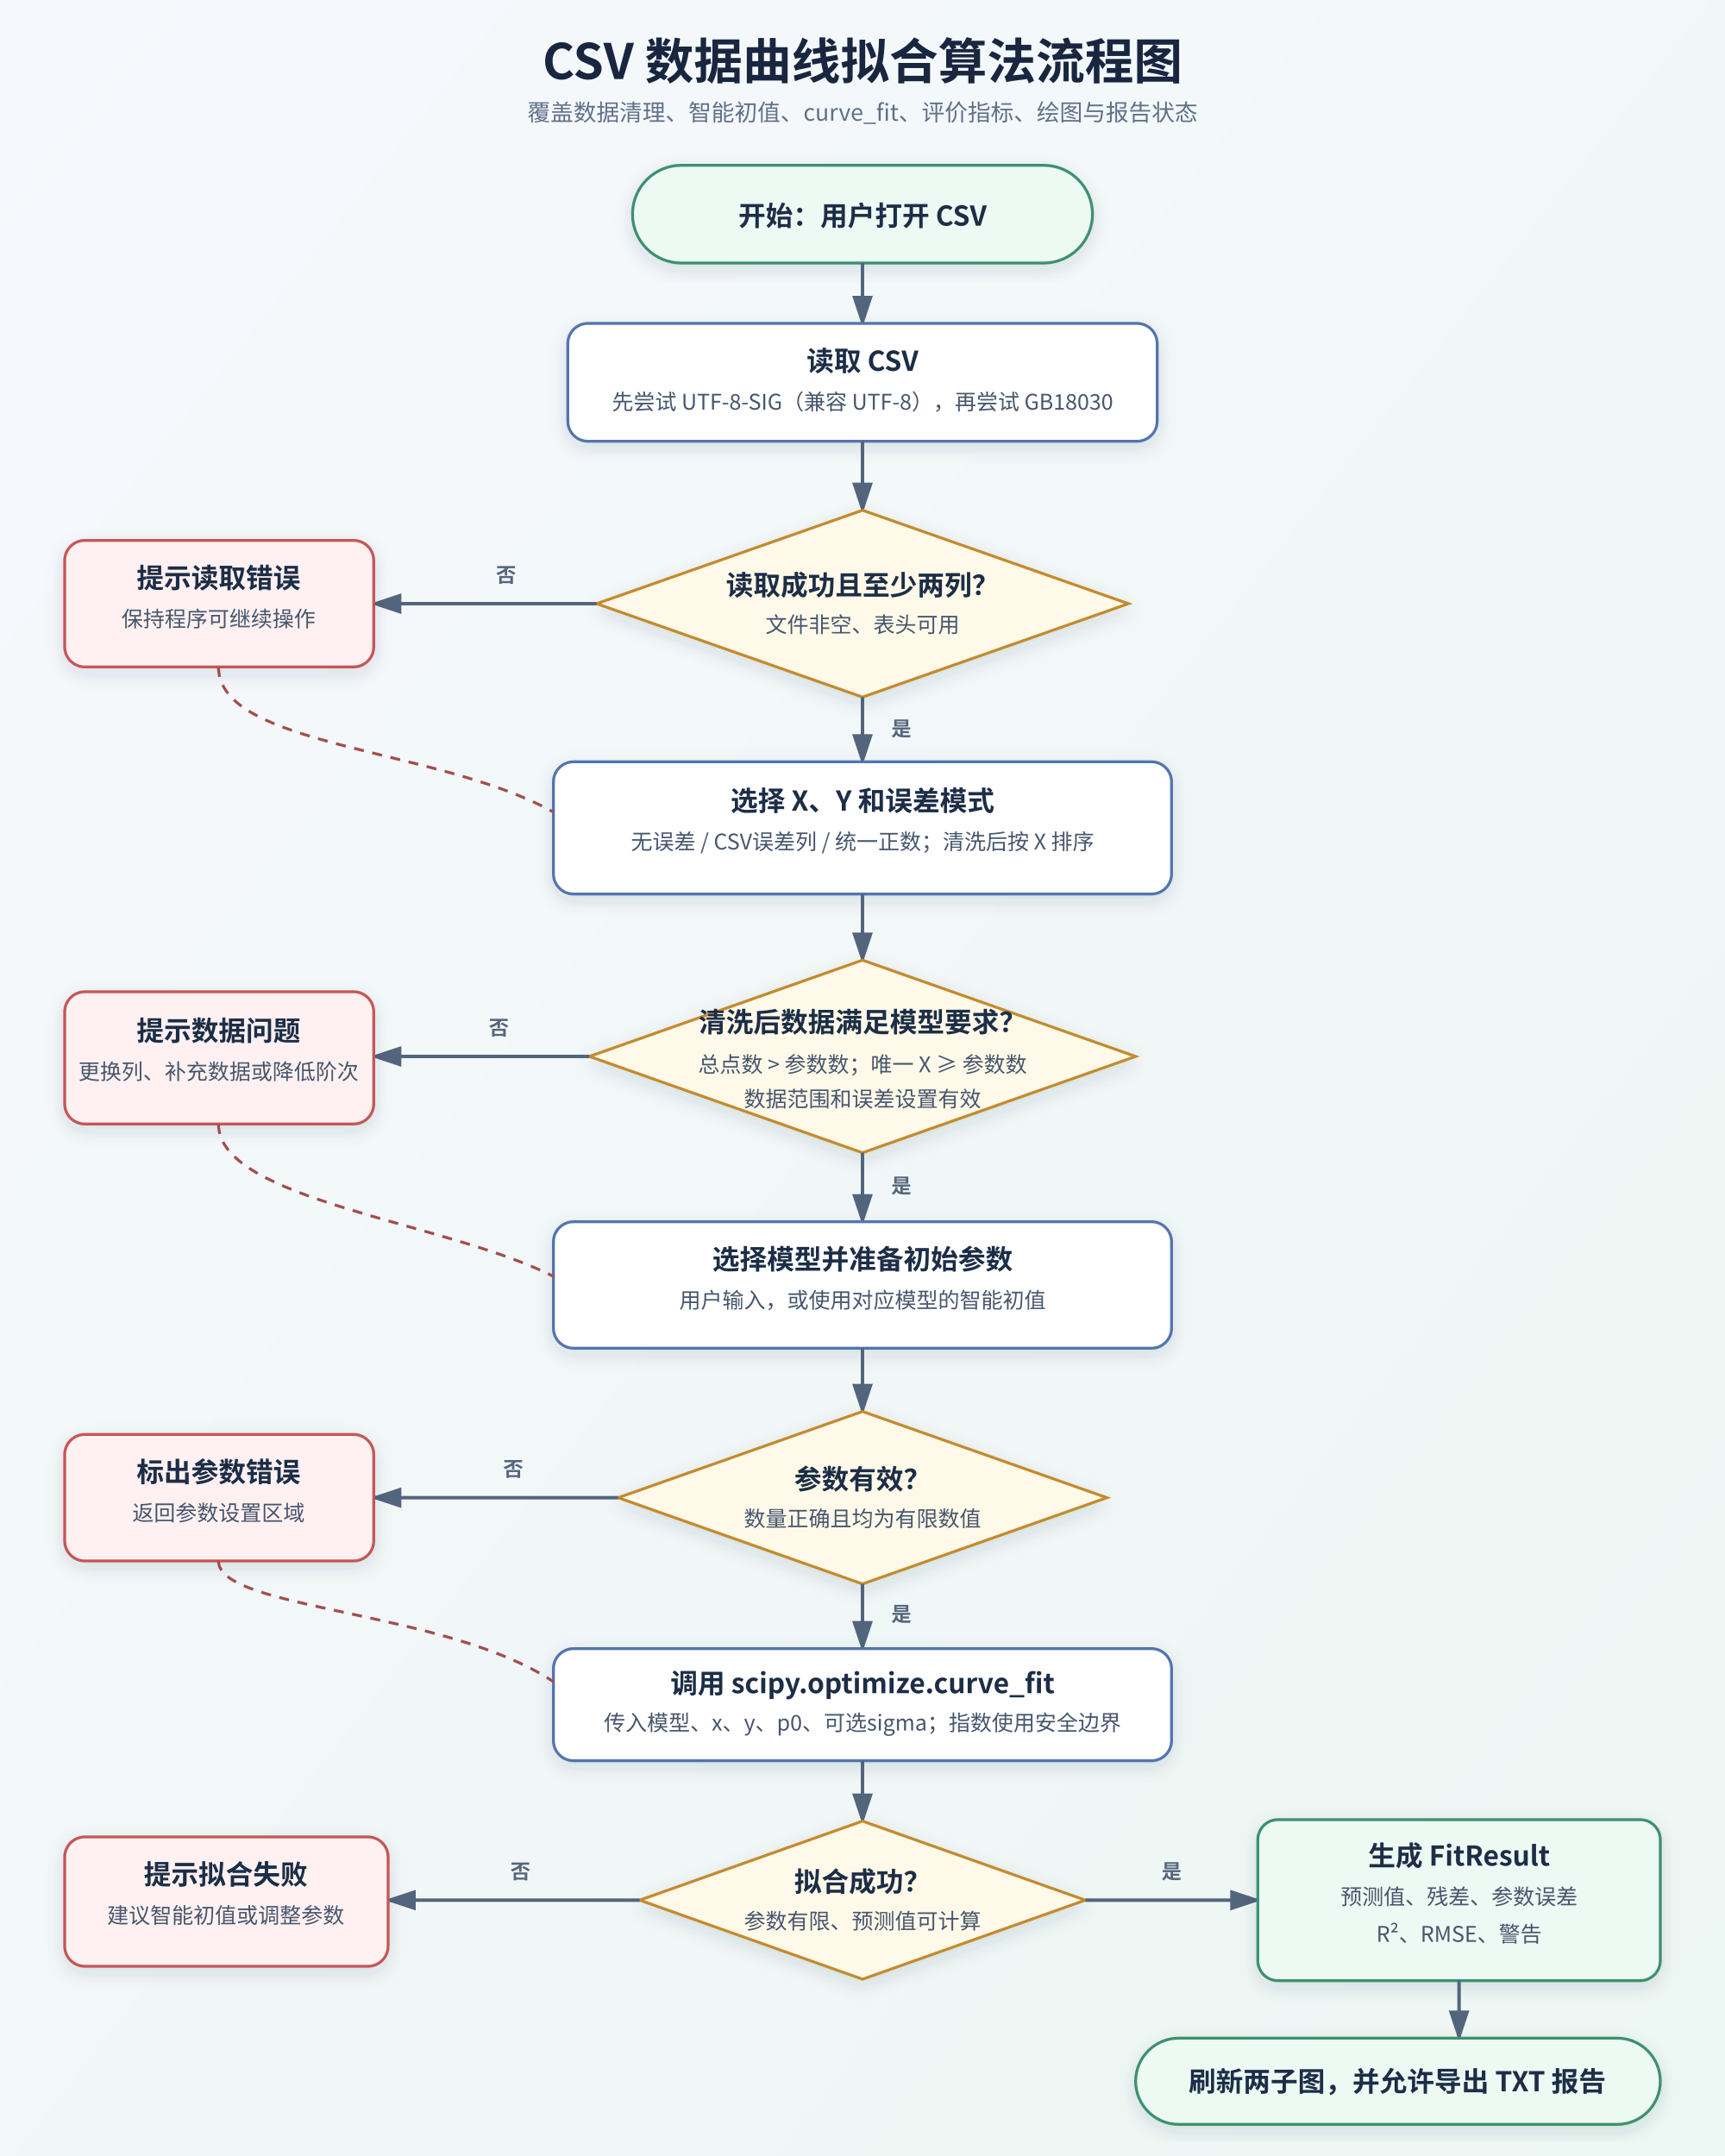
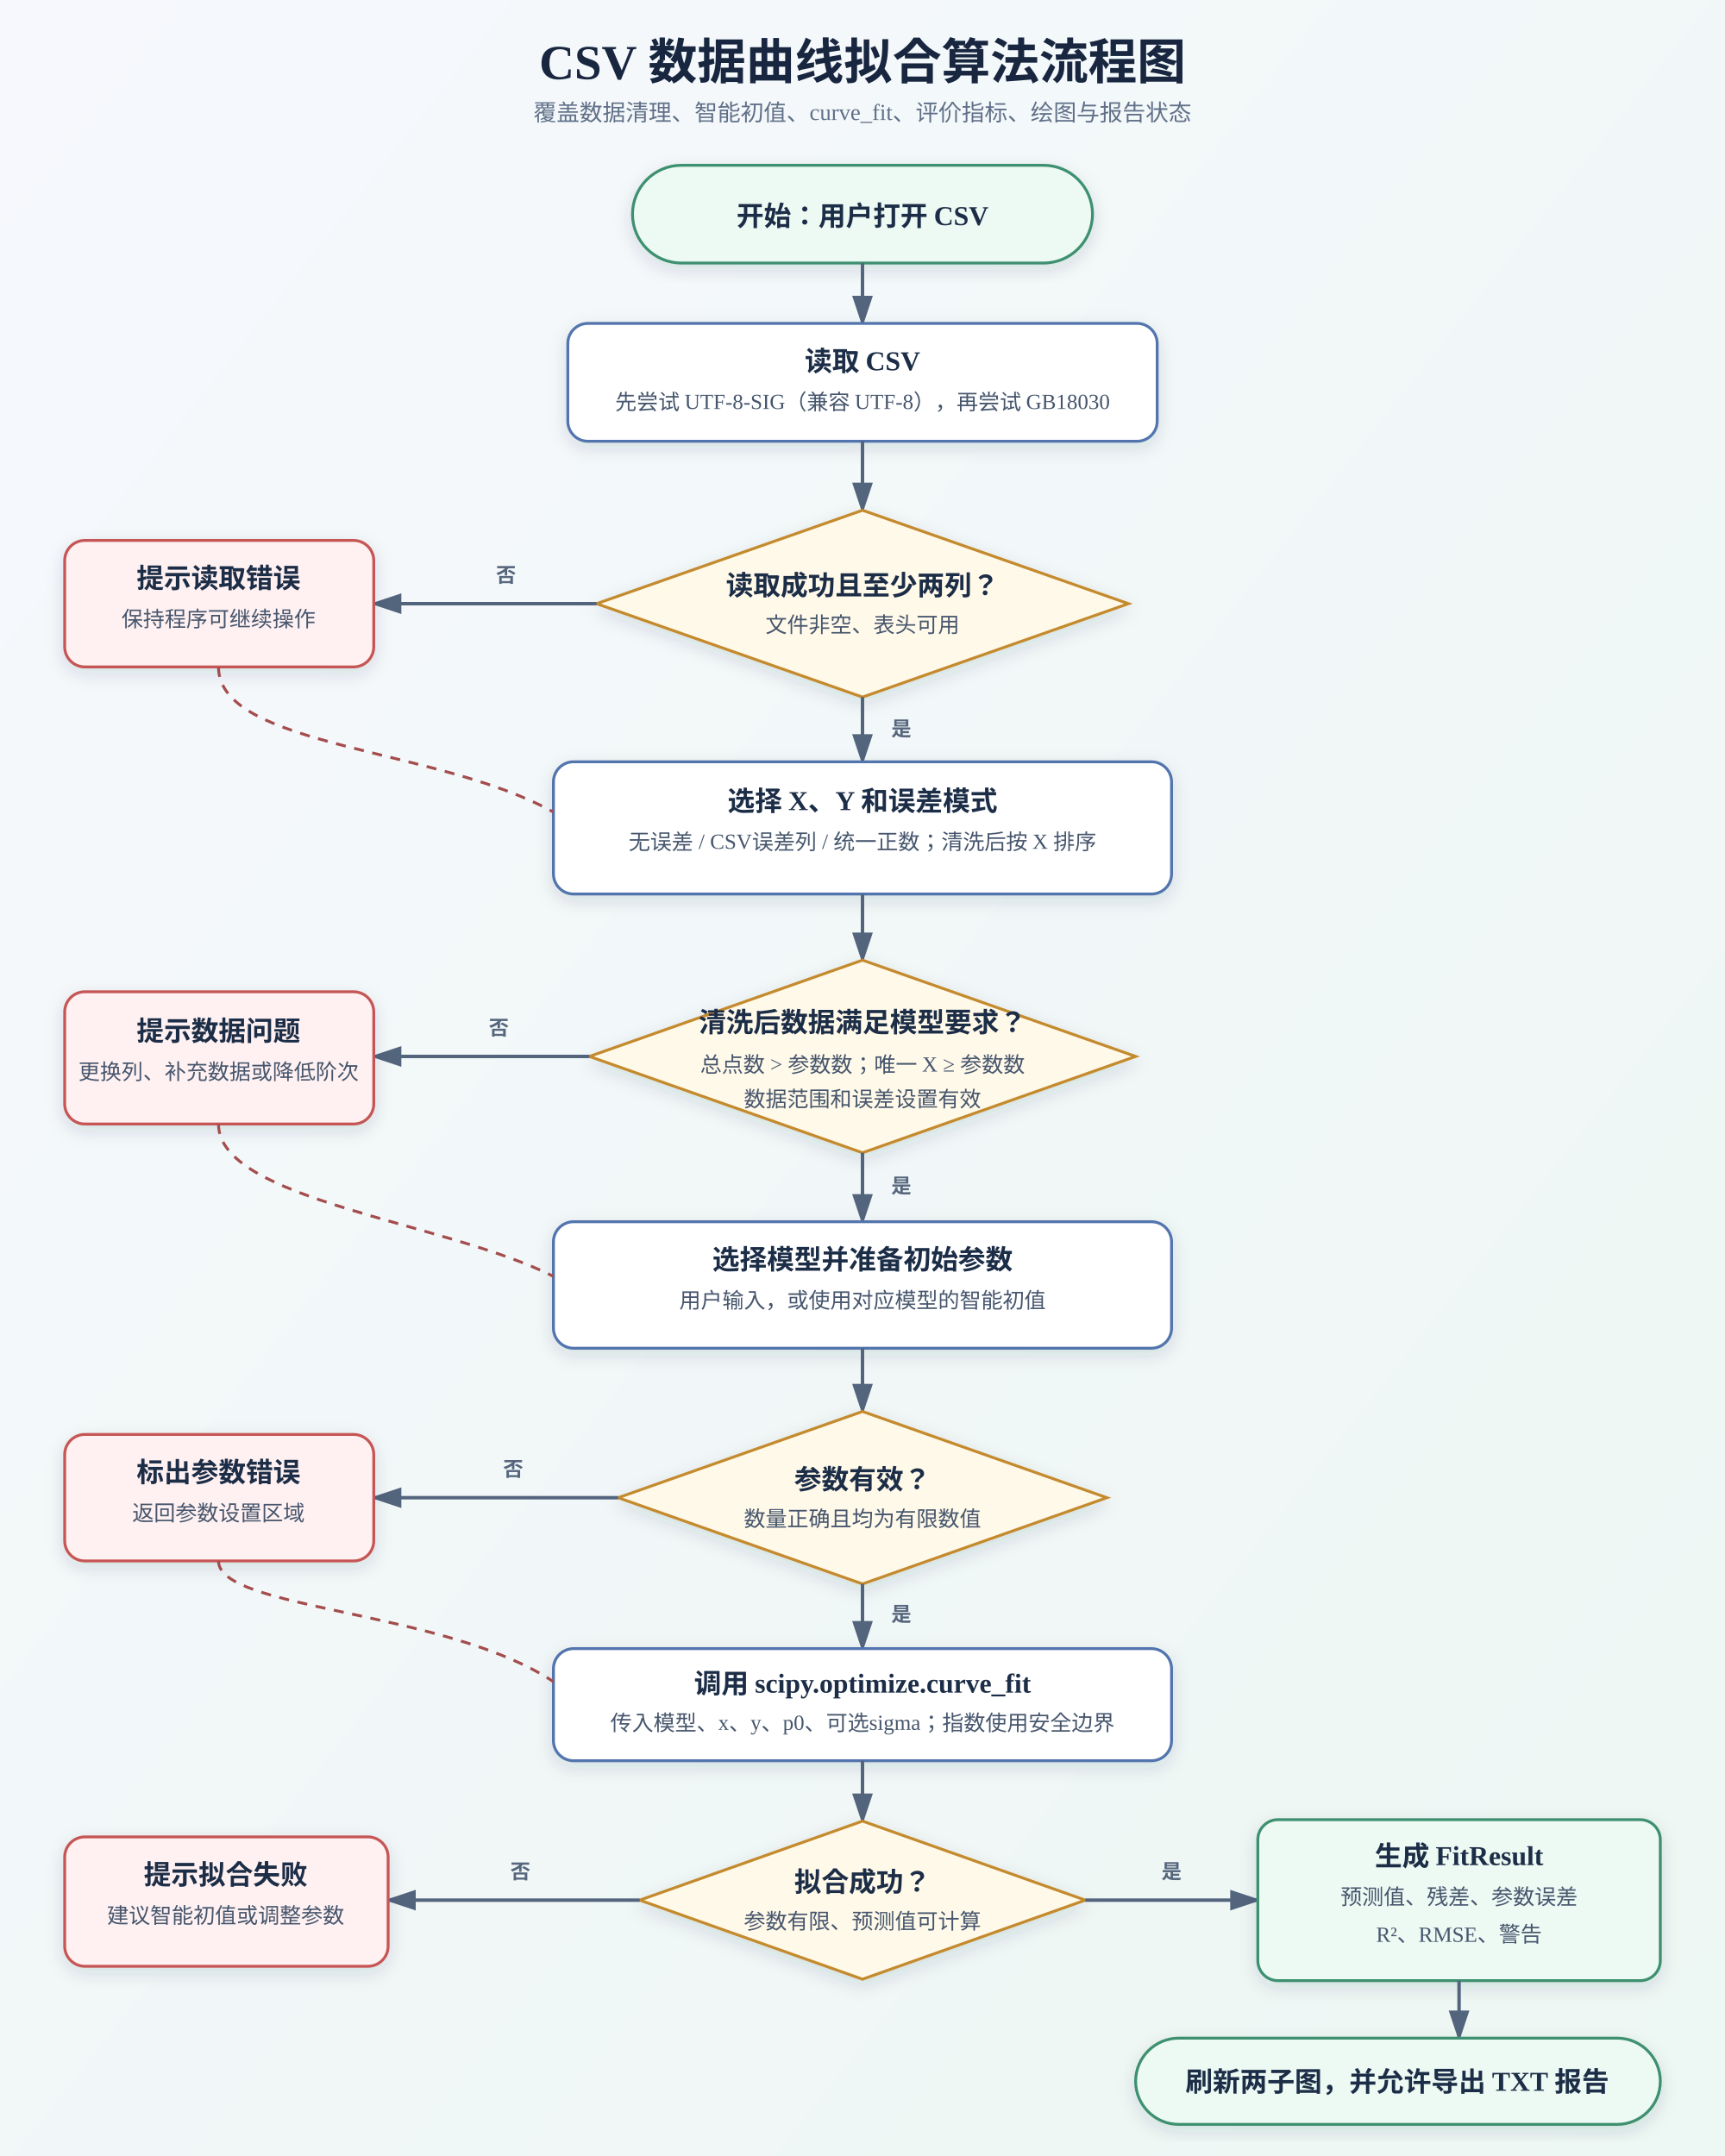
<svg xmlns="http://www.w3.org/2000/svg" width="1200" height="1500" viewBox="0 0 1200 1500">
  <defs>
    <linearGradient id="bg" x1="0" y1="0" x2="1" y2="1">
      <stop offset="0" stop-color="#f6f8fd" />
      <stop offset="1" stop-color="#edf7f3" />
    </linearGradient>
    <filter id="shadow" x="-20%" y="-20%" width="140%" height="140%">
      <feDropShadow dx="0" dy="4" stdDeviation="6" flood-color="#23324b" flood-opacity="0.13" />
    </filter>
    <marker id="arrow" markerWidth="10" markerHeight="10" refX="8" refY="3" orient="auto" markerUnits="strokeWidth">
      <path d="M0,0 L0,6 L9,3 z" fill="#53647d" />
    </marker>
    <style>
-       .title { font: 700 34px 'Microsoft YaHei', 'Noto Sans CJK SC', sans-serif; fill: #182640; }
-       .subtitle { font: 400 16px 'Microsoft YaHei', 'Noto Sans CJK SC', sans-serif; fill: #607088; }
-       .node-title { font: 700 19px 'Microsoft YaHei', 'Noto Sans CJK SC', sans-serif; fill: #1d2d47; }
-       .node-text { font: 400 15px 'Microsoft YaHei', 'Noto Sans CJK SC', sans-serif; fill: #46566d; }
-       .branch { font: 700 14px 'Microsoft YaHei', 'Noto Sans CJK SC', sans-serif; fill: #56667d; }
+       .title { font: 700 34px 'SimSun', '宋体', 'Times New Roman', serif; fill: #182640; }
+       .subtitle { font: 400 16px 'SimSun', '宋体', 'Times New Roman', serif; fill: #607088; }
+       .node-title { font: 700 19px 'SimSun', '宋体', 'Times New Roman', serif; fill: #1d2d47; }
+       .node-text { font: 400 15px 'SimSun', '宋体', 'Times New Roman', serif; fill: #46566d; }
+       .branch { font: 700 14px 'SimSun', '宋体', 'Times New Roman', serif; fill: #56667d; }
      .arrow { stroke: #53647d; stroke-width: 2.4; fill: none; marker-end: url(#arrow); }
      .box { fill: white; stroke: #5374ae; stroke-width: 2; }
      .decision { fill: #fff9e9; stroke: #c48a2e; stroke-width: 2; }
      .error { fill: #fff1f1; stroke: #c65656; stroke-width: 2; }
      .success { fill: #edf9f3; stroke: #3e9070; stroke-width: 2; }
    </style>
  </defs>
  <rect width="1200" height="1500" fill="url(#bg)" />
  <text x="600" y="55" text-anchor="middle" class="title">CSV 数据曲线拟合算法流程图</text>
  <text x="600" y="84" text-anchor="middle" class="subtitle">覆盖数据清理、智能初值、curve_fit、评价指标、绘图与报告状态</text>
  <g filter="url(#shadow)">
    <rect x="440" y="115" width="320" height="68" rx="34" class="success" />
    <text x="600" y="157" text-anchor="middle" class="node-title">开始：用户打开 CSV</text>
  </g>
  <path class="arrow" d="M600 183 L600 225" />
  <g filter="url(#shadow)">
    <rect x="395" y="225" width="410" height="82" rx="14" class="box" />
    <text x="600" y="258" text-anchor="middle" class="node-title">读取 CSV</text>
    <text x="600" y="285" text-anchor="middle" class="node-text">先尝试 UTF-8-SIG（兼容 UTF-8），再尝试 GB18030</text>
  </g>
  <path class="arrow" d="M600 307 L600 355" />
  <g filter="url(#shadow)">
    <polygon points="600,355 785,420 600,485 415,420" class="decision" />
    <text x="600" y="414" text-anchor="middle" class="node-title">读取成功且至少两列？</text>
    <text x="600" y="440" text-anchor="middle" class="node-text">文件非空、表头可用</text>
  </g>
  <path class="arrow" d="M415 420 L260 420" />
  <text x="345" y="405" class="branch">否</text>
  <g filter="url(#shadow)">
    <rect x="45" y="376" width="215" height="88" rx="14" class="error" />
    <text x="152" y="409" text-anchor="middle" class="node-title">提示读取错误</text>
    <text x="152" y="436" text-anchor="middle" class="node-text">保持程序可继续操作</text>
  </g>
  <path class="arrow" d="M600 485 L600 530" />
  <text x="620" y="512" class="branch">是</text>
  <g filter="url(#shadow)">
    <rect x="385" y="530" width="430" height="92" rx="14" class="box" />
    <text x="600" y="564" text-anchor="middle" class="node-title">选择 X、Y 和误差模式</text>
    <text x="600" y="591" text-anchor="middle" class="node-text">无误差 / CSV误差列 / 统一正数；清洗后按 X 排序</text>
  </g>
  <path class="arrow" d="M600 622 L600 668" />
  <g filter="url(#shadow)">
    <polygon points="600,668 790,735 600,802 410,735" class="decision" />
    <text x="600" y="718" text-anchor="middle" class="node-title">清洗后数据满足模型要求？</text>
    <text x="600" y="746" text-anchor="middle" class="node-text">总点数 &gt; 参数数；唯一 X ≥ 参数数</text>
    <text x="600" y="770" text-anchor="middle" class="node-text">数据范围和误差设置有效</text>
  </g>
  <path class="arrow" d="M410 735 L260 735" />
  <text x="340" y="720" class="branch">否</text>
  <g filter="url(#shadow)">
    <rect x="45" y="690" width="215" height="92" rx="14" class="error" />
    <text x="152" y="724" text-anchor="middle" class="node-title">提示数据问题</text>
    <text x="152" y="751" text-anchor="middle" class="node-text">更换列、补充数据或降低阶次</text>
  </g>
  <path class="arrow" d="M600 802 L600 850" />
  <text x="620" y="830" class="branch">是</text>
  <g filter="url(#shadow)">
    <rect x="385" y="850" width="430" height="88" rx="14" class="box" />
    <text x="600" y="883" text-anchor="middle" class="node-title">选择模型并准备初始参数</text>
    <text x="600" y="910" text-anchor="middle" class="node-text">用户输入，或使用对应模型的智能初值</text>
  </g>
  <path class="arrow" d="M600 938 L600 982" />
  <g filter="url(#shadow)">
    <polygon points="600,982 770,1042 600,1102 430,1042" class="decision" />
    <text x="600" y="1036" text-anchor="middle" class="node-title">参数有效？</text>
    <text x="600" y="1062" text-anchor="middle" class="node-text">数量正确且均为有限数值</text>
  </g>
  <path class="arrow" d="M430 1042 L260 1042" />
  <text x="350" y="1027" class="branch">否</text>
  <g filter="url(#shadow)">
    <rect x="45" y="998" width="215" height="88" rx="14" class="error" />
    <text x="152" y="1031" text-anchor="middle" class="node-title">标出参数错误</text>
    <text x="152" y="1058" text-anchor="middle" class="node-text">返回参数设置区域</text>
  </g>
  <path class="arrow" d="M600 1102 L600 1147" />
  <text x="620" y="1128" class="branch">是</text>
  <g filter="url(#shadow)">
    <rect x="385" y="1147" width="430" height="78" rx="14" class="box" />
    <text x="600" y="1178" text-anchor="middle" class="node-title">调用 scipy.optimize.curve_fit</text>
    <text x="600" y="1204" text-anchor="middle" class="node-text">传入模型、x、y、p0、可选sigma；指数使用安全边界</text>
  </g>
  <path class="arrow" d="M600 1225 L600 1267" />
  <g filter="url(#shadow)">
    <polygon points="600,1267 755,1322 600,1377 445,1322" class="decision" />
    <text x="600" y="1316" text-anchor="middle" class="node-title">拟合成功？</text>
    <text x="600" y="1342" text-anchor="middle" class="node-text">参数有限、预测值可计算</text>
  </g>
  <path class="arrow" d="M445 1322 L270 1322" />
  <text x="355" y="1307" class="branch">否</text>
  <g filter="url(#shadow)">
    <rect x="45" y="1278" width="225" height="90" rx="14" class="error" />
    <text x="157" y="1311" text-anchor="middle" class="node-title">提示拟合失败</text>
    <text x="157" y="1338" text-anchor="middle" class="node-text">建议智能初值或调整参数</text>
  </g>
  <path class="arrow" d="M755 1322 L875 1322" />
  <text x="808" y="1307" class="branch">是</text>
  <g filter="url(#shadow)">
    <rect x="875" y="1266" width="280" height="112" rx="14" class="success" />
    <text x="1015" y="1298" text-anchor="middle" class="node-title">生成 FitResult</text>
    <text x="1015" y="1325" text-anchor="middle" class="node-text">预测值、残差、参数误差</text>
    <text x="1015" y="1351" text-anchor="middle" class="node-text">R²、RMSE、警告</text>
  </g>
  <path class="arrow" d="M1015 1378 L1015 1418" />
  <g filter="url(#shadow)">
    <rect x="790" y="1418" width="365" height="60" rx="30" class="success" />
    <text x="972" y="1455" text-anchor="middle" class="node-title">刷新两子图，并允许导出 TXT 报告</text>
  </g>
  <path d="M152 464 C152 520 305 520 385 565" stroke="#a44d4d" stroke-width="2" fill="none" stroke-dasharray="7 6" />
  <path d="M152 782 C152 835 310 850 385 888" stroke="#a44d4d" stroke-width="2" fill="none" stroke-dasharray="7 6" />
  <path d="M152 1086 C152 1120 310 1120 385 1170" stroke="#a44d4d" stroke-width="2" fill="none" stroke-dasharray="7 6" />
</svg>
